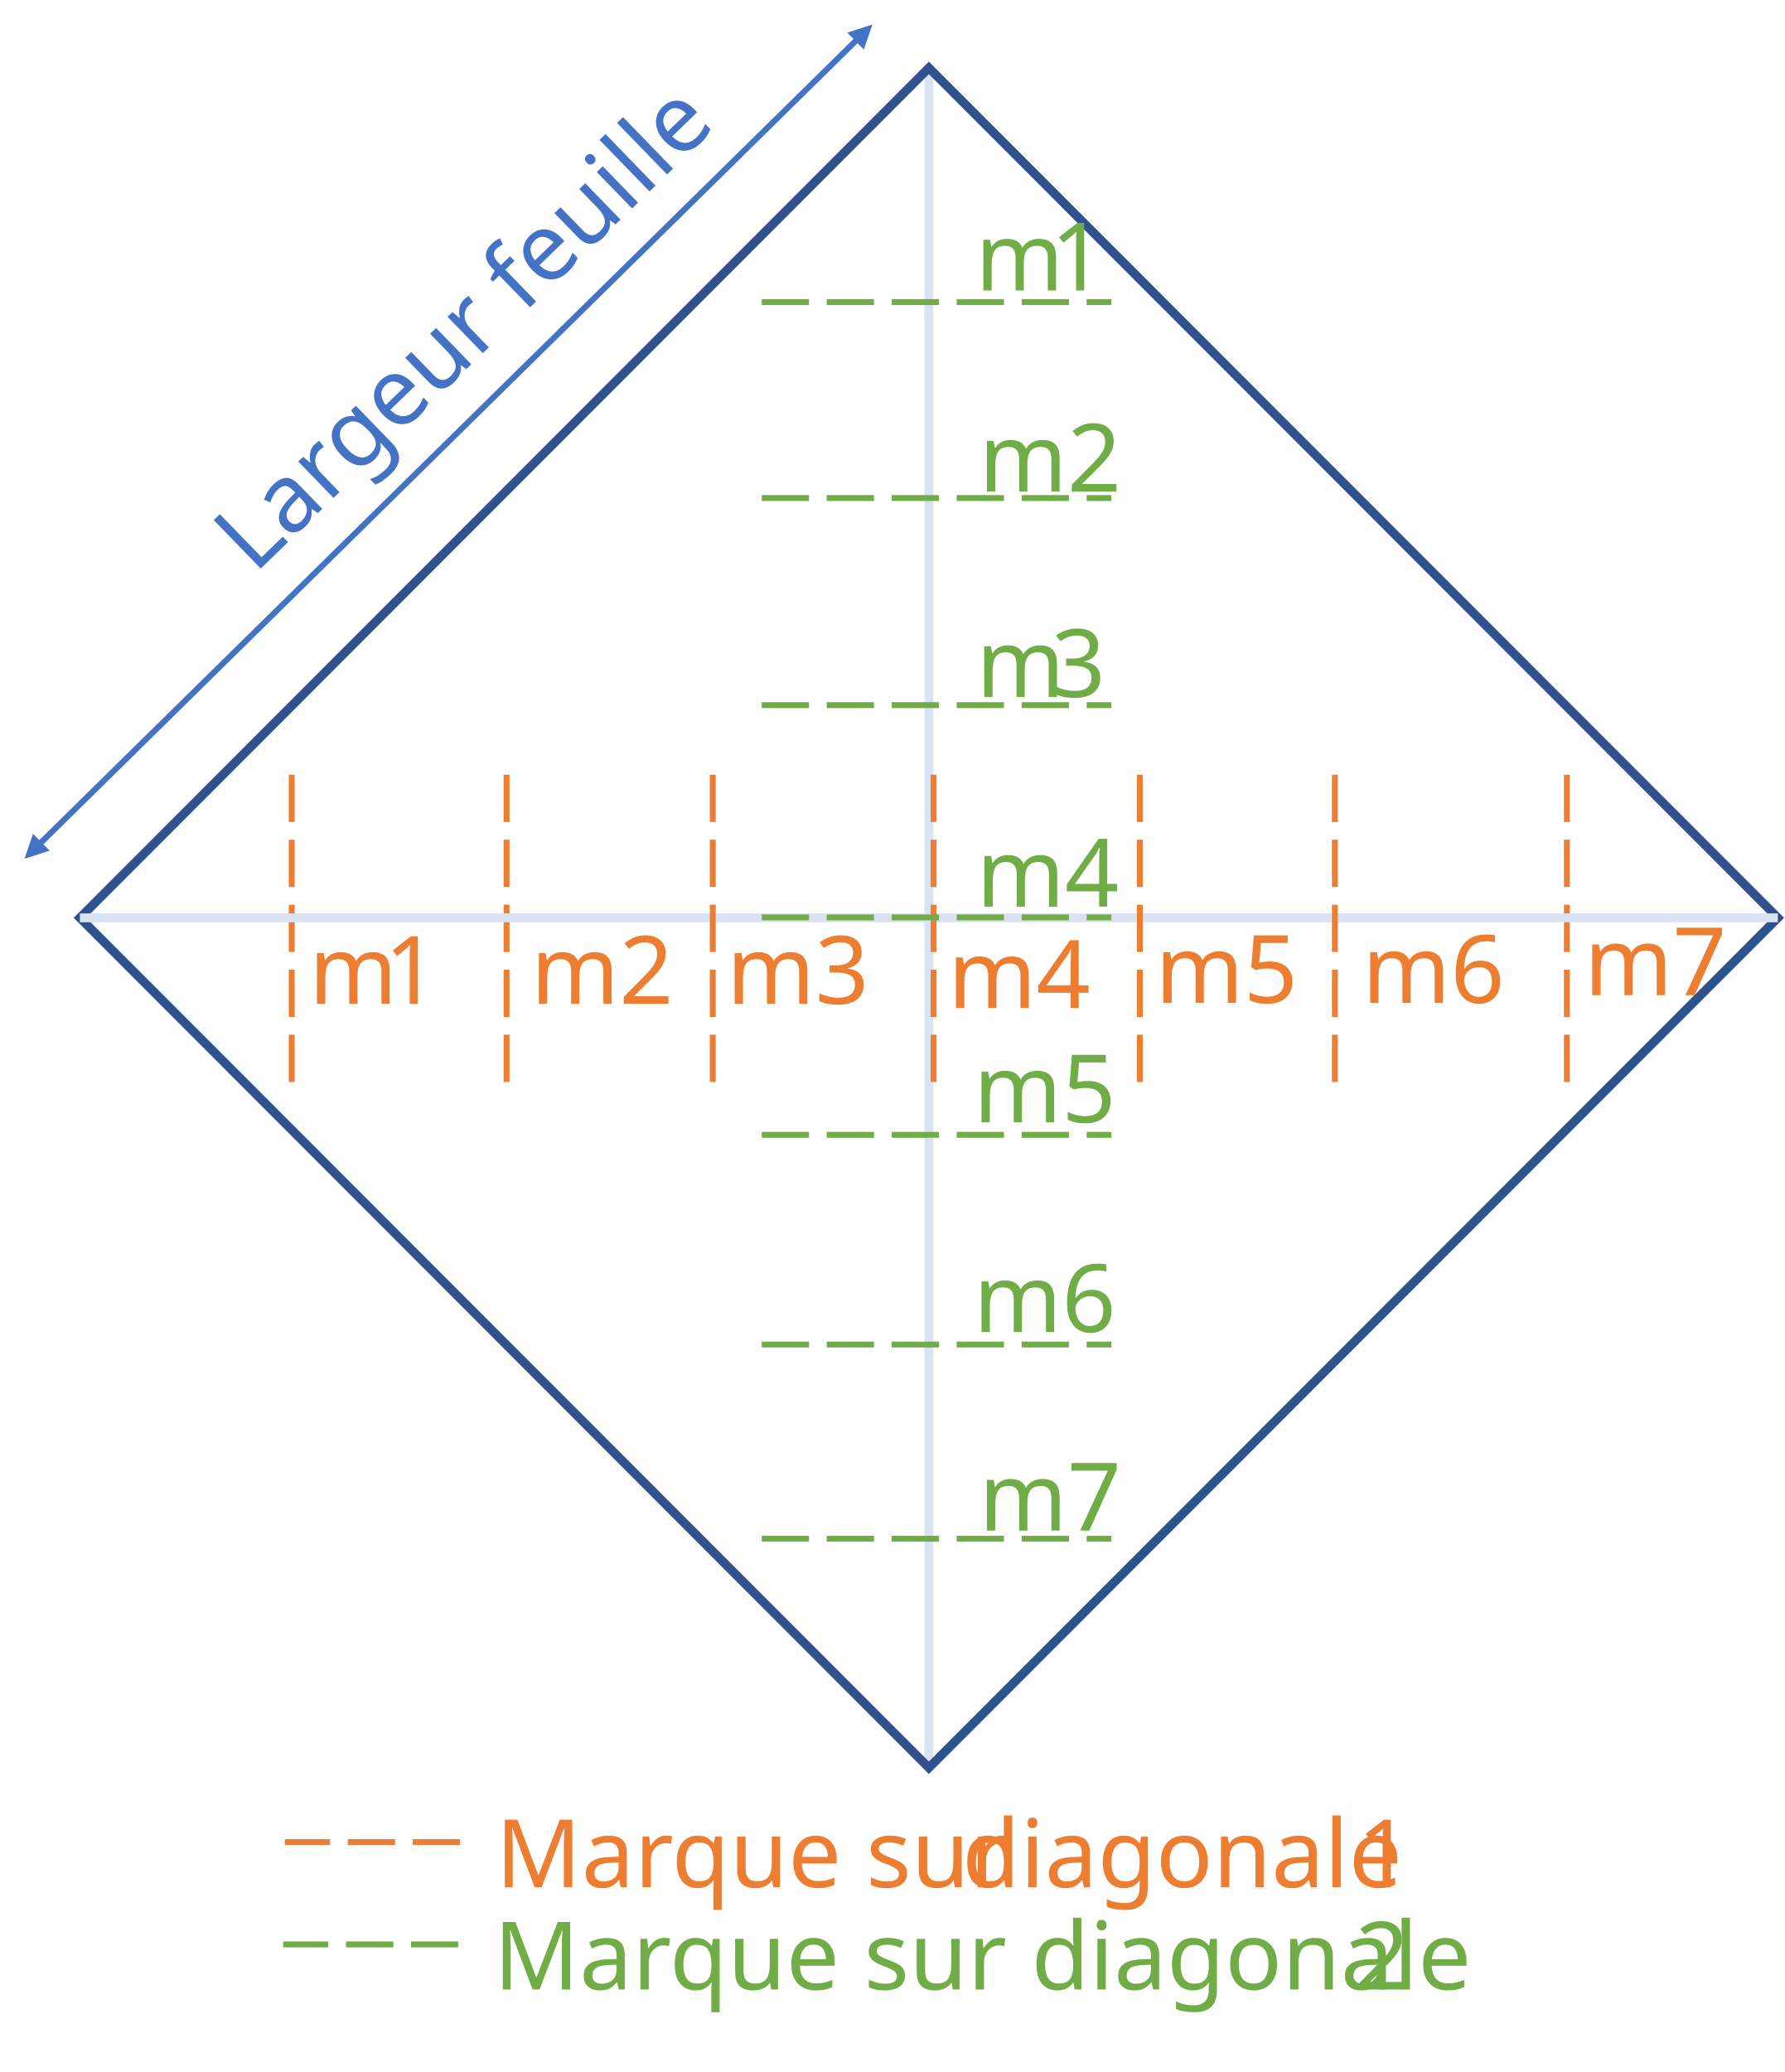
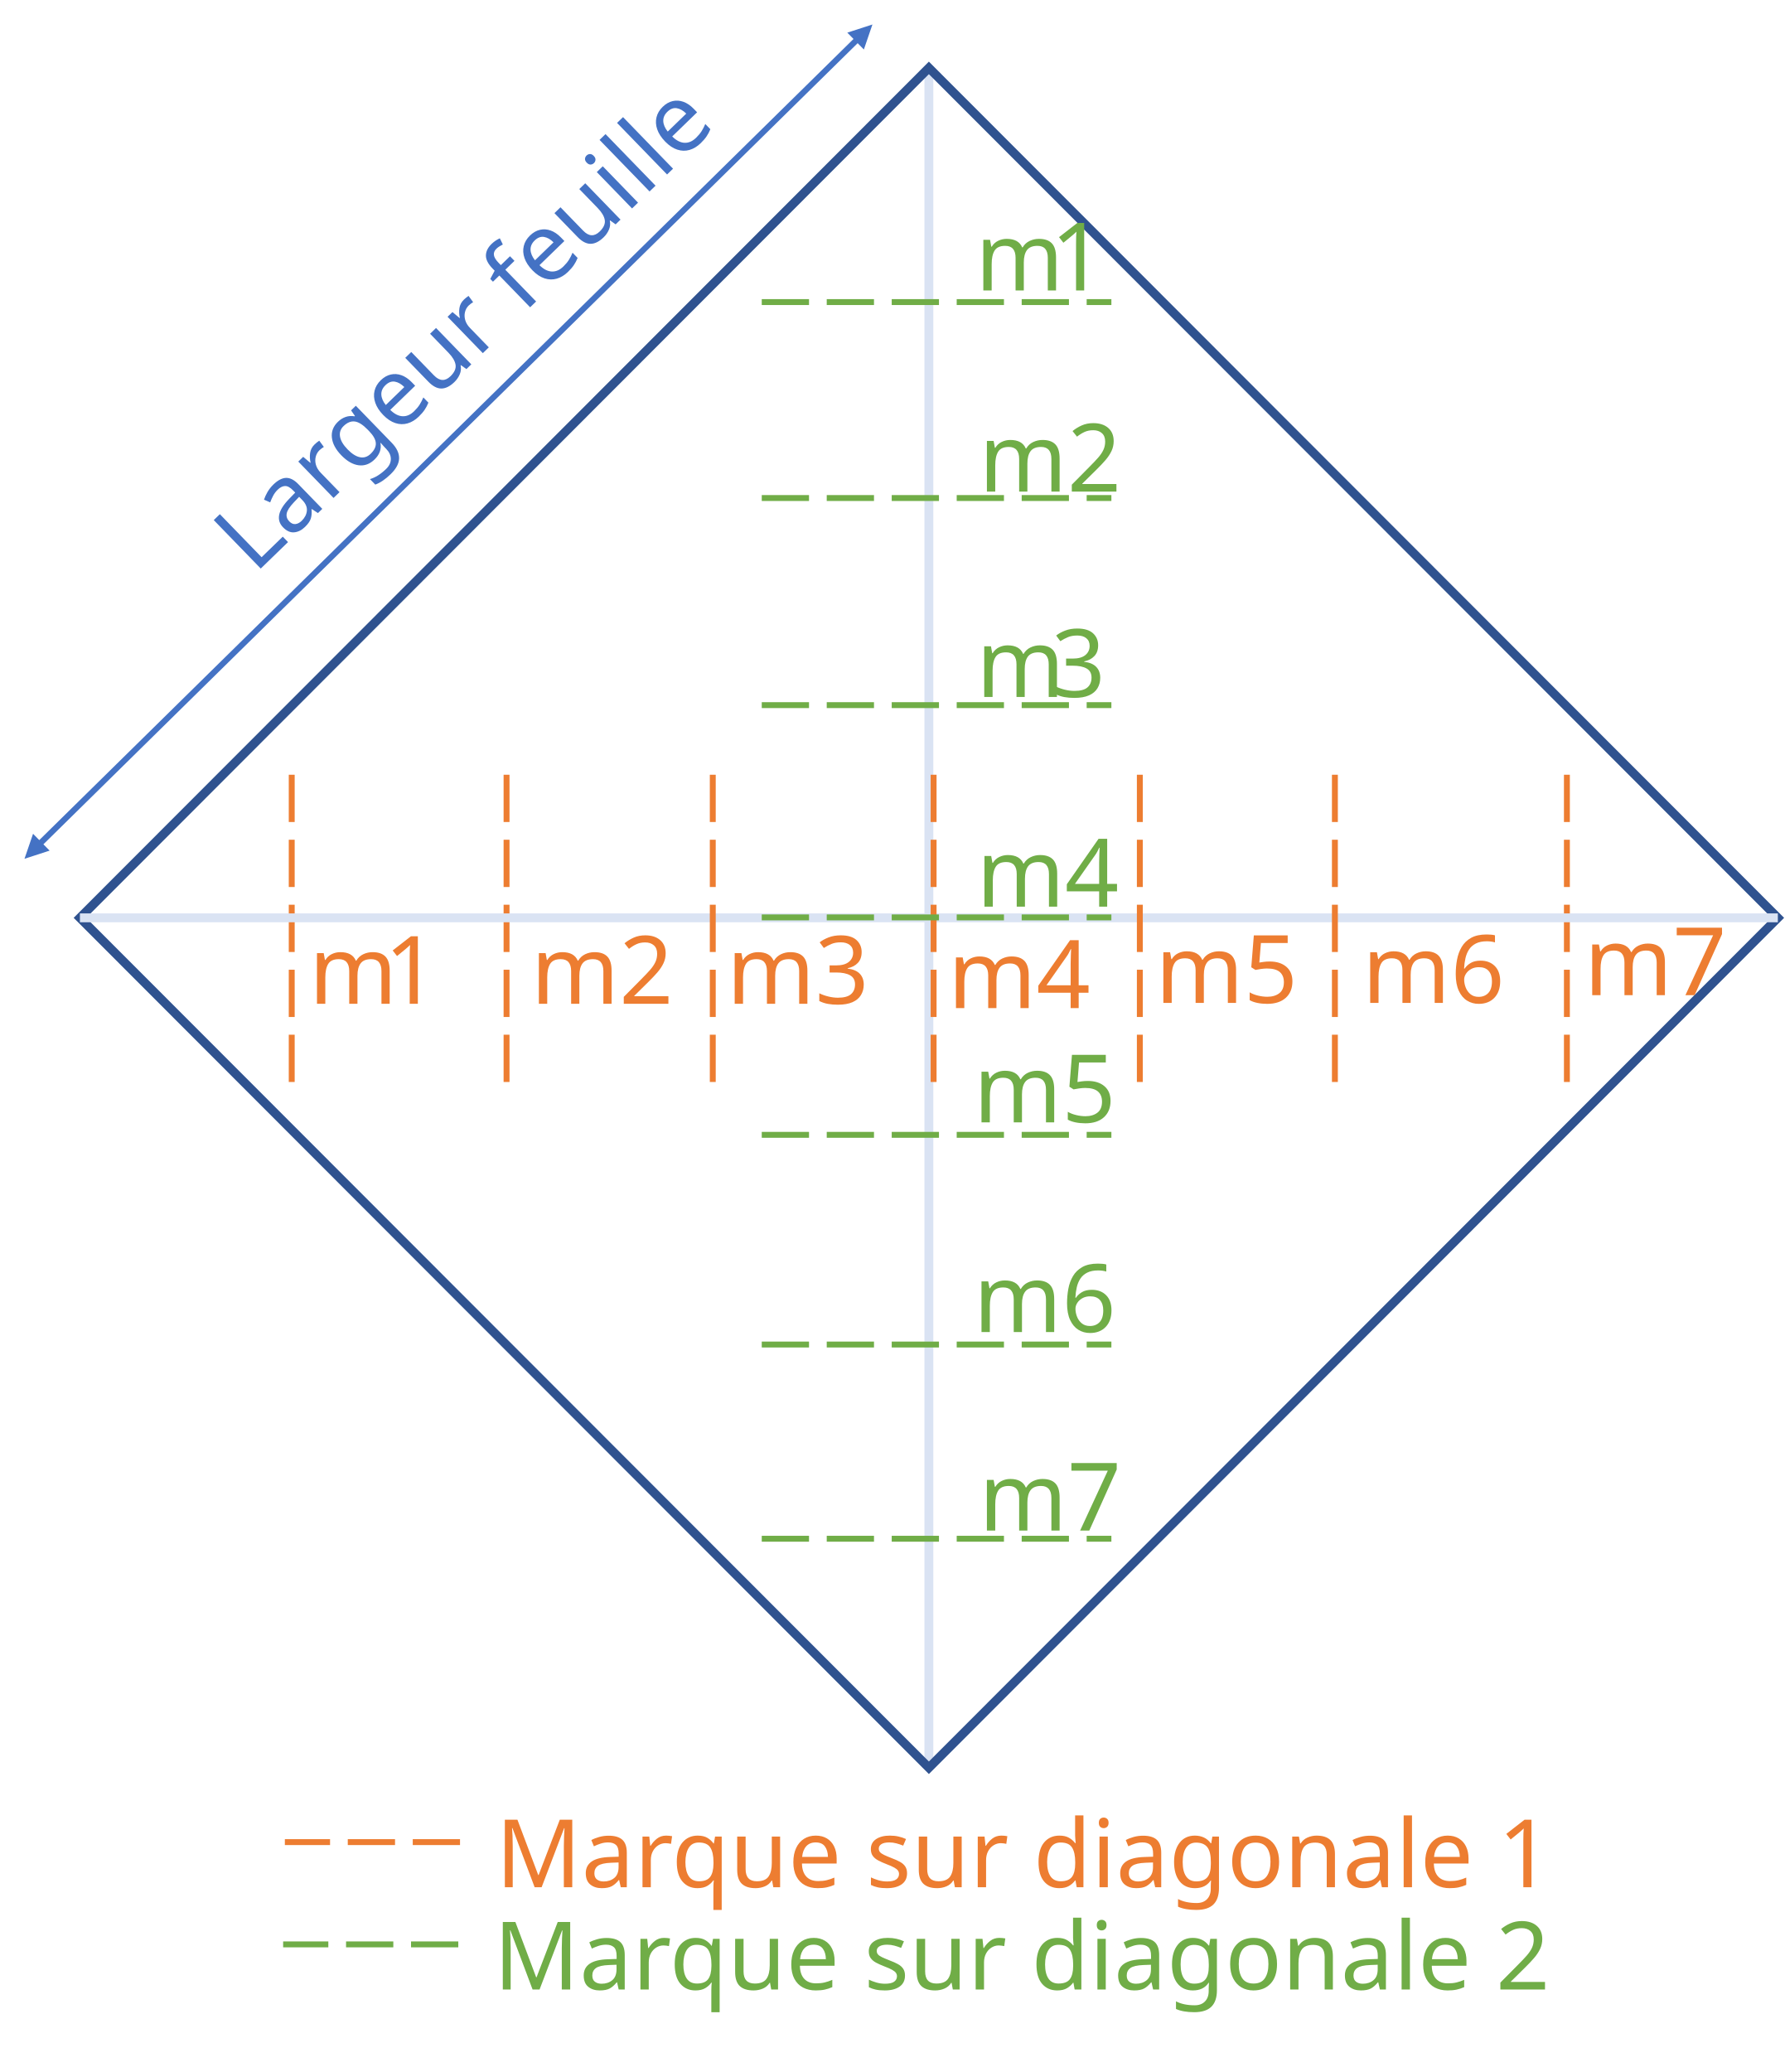
<svg xmlns="http://www.w3.org/2000/svg" width="2077" height="2411" overflow="hidden">
  <defs>
    <clipPath id="clip0">
      <rect x="1119" y="14" width="2077" height="2411" />
    </clipPath>
  </defs>
  <g clip-path="url(#clip0)" transform="translate(-1119 -14)">
    <path d="M2942.5 915.5 2942.5 1280.74" stroke="#ED7D31" stroke-width="6.875" stroke-miterlimit="8" stroke-dasharray="55 20.625" fill="none" fill-rule="evenodd" />
    <path d="M1458.5 915.5 1458.5 1280.74" stroke="#ED7D31" stroke-width="6.875" stroke-miterlimit="8" stroke-dasharray="55 20.625" fill="none" fill-rule="evenodd" />
    <path d="M2200 93 2200 2070.6" stroke="#DAE3F3" stroke-width="10.312" stroke-miterlimit="8" fill="none" fill-rule="evenodd" />
    <path d="M1212 1082 2200 93 3188 1082 2200 2071Z" stroke="#2F528F" stroke-width="10.312" stroke-miterlimit="8" fill="none" fill-rule="evenodd" />
    <path d="M18.742 13.616 972.872 952.257 968.051 957.158 13.921 18.517ZM9.961 29.088 0 0 29.247 9.484ZM976.835 941.689 986.796 970.777 957.55 961.293Z" fill="#4472C4" transform="matrix(-1 0 0 1 2134.3 42.5001)" />
    <text fill="#4472C4" font-family="Calibri,Calibri_MSFontService,sans-serif" font-weight="400" font-size="110" transform="matrix(0.717893 -0.696153 0.696153 0.717893 1414.79 683)">Largeur feuille</text>
    <path d="M2005.5 593.5 2412.39 593.501" stroke="#70AD47" stroke-width="6.875" stroke-miterlimit="8" stroke-dasharray="55 20.625" fill="none" fill-rule="evenodd" />
    <path d="M1708.5 915.5 1708.5 1280.74" stroke="#ED7D31" stroke-width="6.875" stroke-miterlimit="8" stroke-dasharray="55 20.625" fill="none" fill-rule="evenodd" />
    <path d="M0 0 1975.99 0" stroke="#DAE3F3" stroke-width="10.312" stroke-miterlimit="8" fill="none" fill-rule="evenodd" transform="matrix(-1 0 0 1 3187.99 1082)" />
    <text fill="#70AD47" font-family="Calibri,Calibri_MSFontService,sans-serif" font-weight="400" font-size="110" transform="matrix(1 0 0 1 2254.03 352)">m<tspan font-size="110" x="87.656" y="0">1</tspan>
      <tspan font-size="110" x="4.168" y="234">m2</tspan>
      <tspan font-size="110" x="1.066" y="473">m</tspan>
      <tspan font-size="110" x="88.722" y="473">3</tspan>
      <tspan font-size="110" x="1.335" y="717">m4</tspan>
      <tspan font-size="110" x="-2.136" y="968">m5</tspan>
      <tspan font-size="110" x="-2.136" y="1212">m6</tspan>
      <tspan font-size="110" x="4.168" y="1443">m7</tspan>
      <tspan fill="#ED7D31" font-size="110" x="-775.474" y="830">m</tspan>
      <tspan fill="#ED7D31" font-size="110" x="-687.817" y="830">1</tspan>
      <tspan fill="#ED7D31" font-size="110" x="-517.228" y="830">m2</tspan>
      <tspan fill="#ED7D31" font-size="110" x="-289.354" y="830">m3</tspan>
      <tspan fill="#ED7D31" font-size="110" x="-31.841" y="835">m4</tspan>
      <tspan fill="#ED7D31" font-size="110" x="209.516" y="829">m5</tspan>
      <tspan fill="#ED7D31" font-size="110" x="450.213" y="829">m6</tspan>
      <tspan fill="#ED7D31" font-size="110" x="708.592" y="820">m7</tspan>
    </text>
    <path d="M2672.5 915.5 2672.5 1280.74" stroke="#ED7D31" stroke-width="6.875" stroke-miterlimit="8" stroke-dasharray="55 20.625" fill="none" fill-rule="evenodd" />
    <path d="M2445.5 915.5 2445.5 1280.74" stroke="#ED7D31" stroke-width="6.875" stroke-miterlimit="8" stroke-dasharray="55 20.625" fill="none" fill-rule="evenodd" />
    <path d="M2205.5 915.5 2205.5 1280.74" stroke="#ED7D31" stroke-width="6.875" stroke-miterlimit="8" stroke-dasharray="55 20.625" fill="none" fill-rule="evenodd" />
    <path d="M1948.5 915.5 1948.5 1280.74" stroke="#ED7D31" stroke-width="6.875" stroke-miterlimit="8" stroke-dasharray="55 20.625" fill="none" fill-rule="evenodd" />
    <path d="M2005.5 365.5 2412.39 365.5" stroke="#70AD47" stroke-width="6.875" stroke-miterlimit="8" stroke-dasharray="55 20.625" fill="none" fill-rule="evenodd" />
    <path d="M2005.5 834.5 2412.39 834.5" stroke="#70AD47" stroke-width="6.875" stroke-miterlimit="8" stroke-dasharray="55 20.625" fill="none" fill-rule="evenodd" />
    <path d="M2005.5 1081.5 2412.39 1081.5" stroke="#70AD47" stroke-width="6.875" stroke-miterlimit="8" stroke-dasharray="55 20.625" fill="none" fill-rule="evenodd" />
    <path d="M2005.5 1334.5 2412.39 1334.5" stroke="#70AD47" stroke-width="6.875" stroke-miterlimit="8" stroke-dasharray="55 20.625" fill="none" fill-rule="evenodd" />
    <path d="M2005.5 1578.5 2412.39 1578.5" stroke="#70AD47" stroke-width="6.875" stroke-miterlimit="8" stroke-dasharray="55 20.625" fill="none" fill-rule="evenodd" />
    <path d="M2005.5 1804.5 2412.39 1804.5" stroke="#70AD47" stroke-width="6.875" stroke-miterlimit="8" stroke-dasharray="55 20.625" fill="none" fill-rule="evenodd" />
    <path d="M0 0 203.846 0" stroke="#ED7D31" stroke-width="6.875" stroke-miterlimit="8" stroke-dasharray="55 20.625" fill="none" fill-rule="evenodd" transform="matrix(-1 0 0 1 1654.35 2157.5)" />
-     <text fill="#ED7D31" font-family="Calibri,Calibri_MSFontService,sans-serif" font-weight="400" font-size="110" transform="matrix(1 0 0 1 1695.88 2210)">Marque sur <tspan font-size="110" x="542.758" y="0">diagonale</tspan>
-       <tspan font-size="110" x="1002.63" y="0">1 </tspan>
-     </text>
+     <text fill="#ED7D31" font-family="Calibri,Calibri_MSFontService,sans-serif" font-weight="400" font-size="110" transform="matrix(1 0 0 1 1695.88 2210)">Marque sur diagonale 1</text>
    <path d="M0 0 203.846 0" stroke="#70AD47" stroke-width="6.875" stroke-miterlimit="8" stroke-dasharray="55 20.625" fill="none" fill-rule="evenodd" transform="matrix(-1 0 0 1 1652.35 2276.5)" />
-     <text fill="#70AD47" font-family="Calibri,Calibri_MSFontService,sans-serif" font-weight="400" font-size="110" transform="matrix(1 0 0 1 1693.48 2329)">Marque sur diagonale<tspan font-size="110" x="1002.63" y="0">2 </tspan>
-     </text>
+     <text fill="#70AD47" font-family="Calibri,Calibri_MSFontService,sans-serif" font-weight="400" font-size="110" transform="matrix(1 0 0 1 1693.48 2329)">Marque sur diagonale 2</text>
  </g>
</svg>
